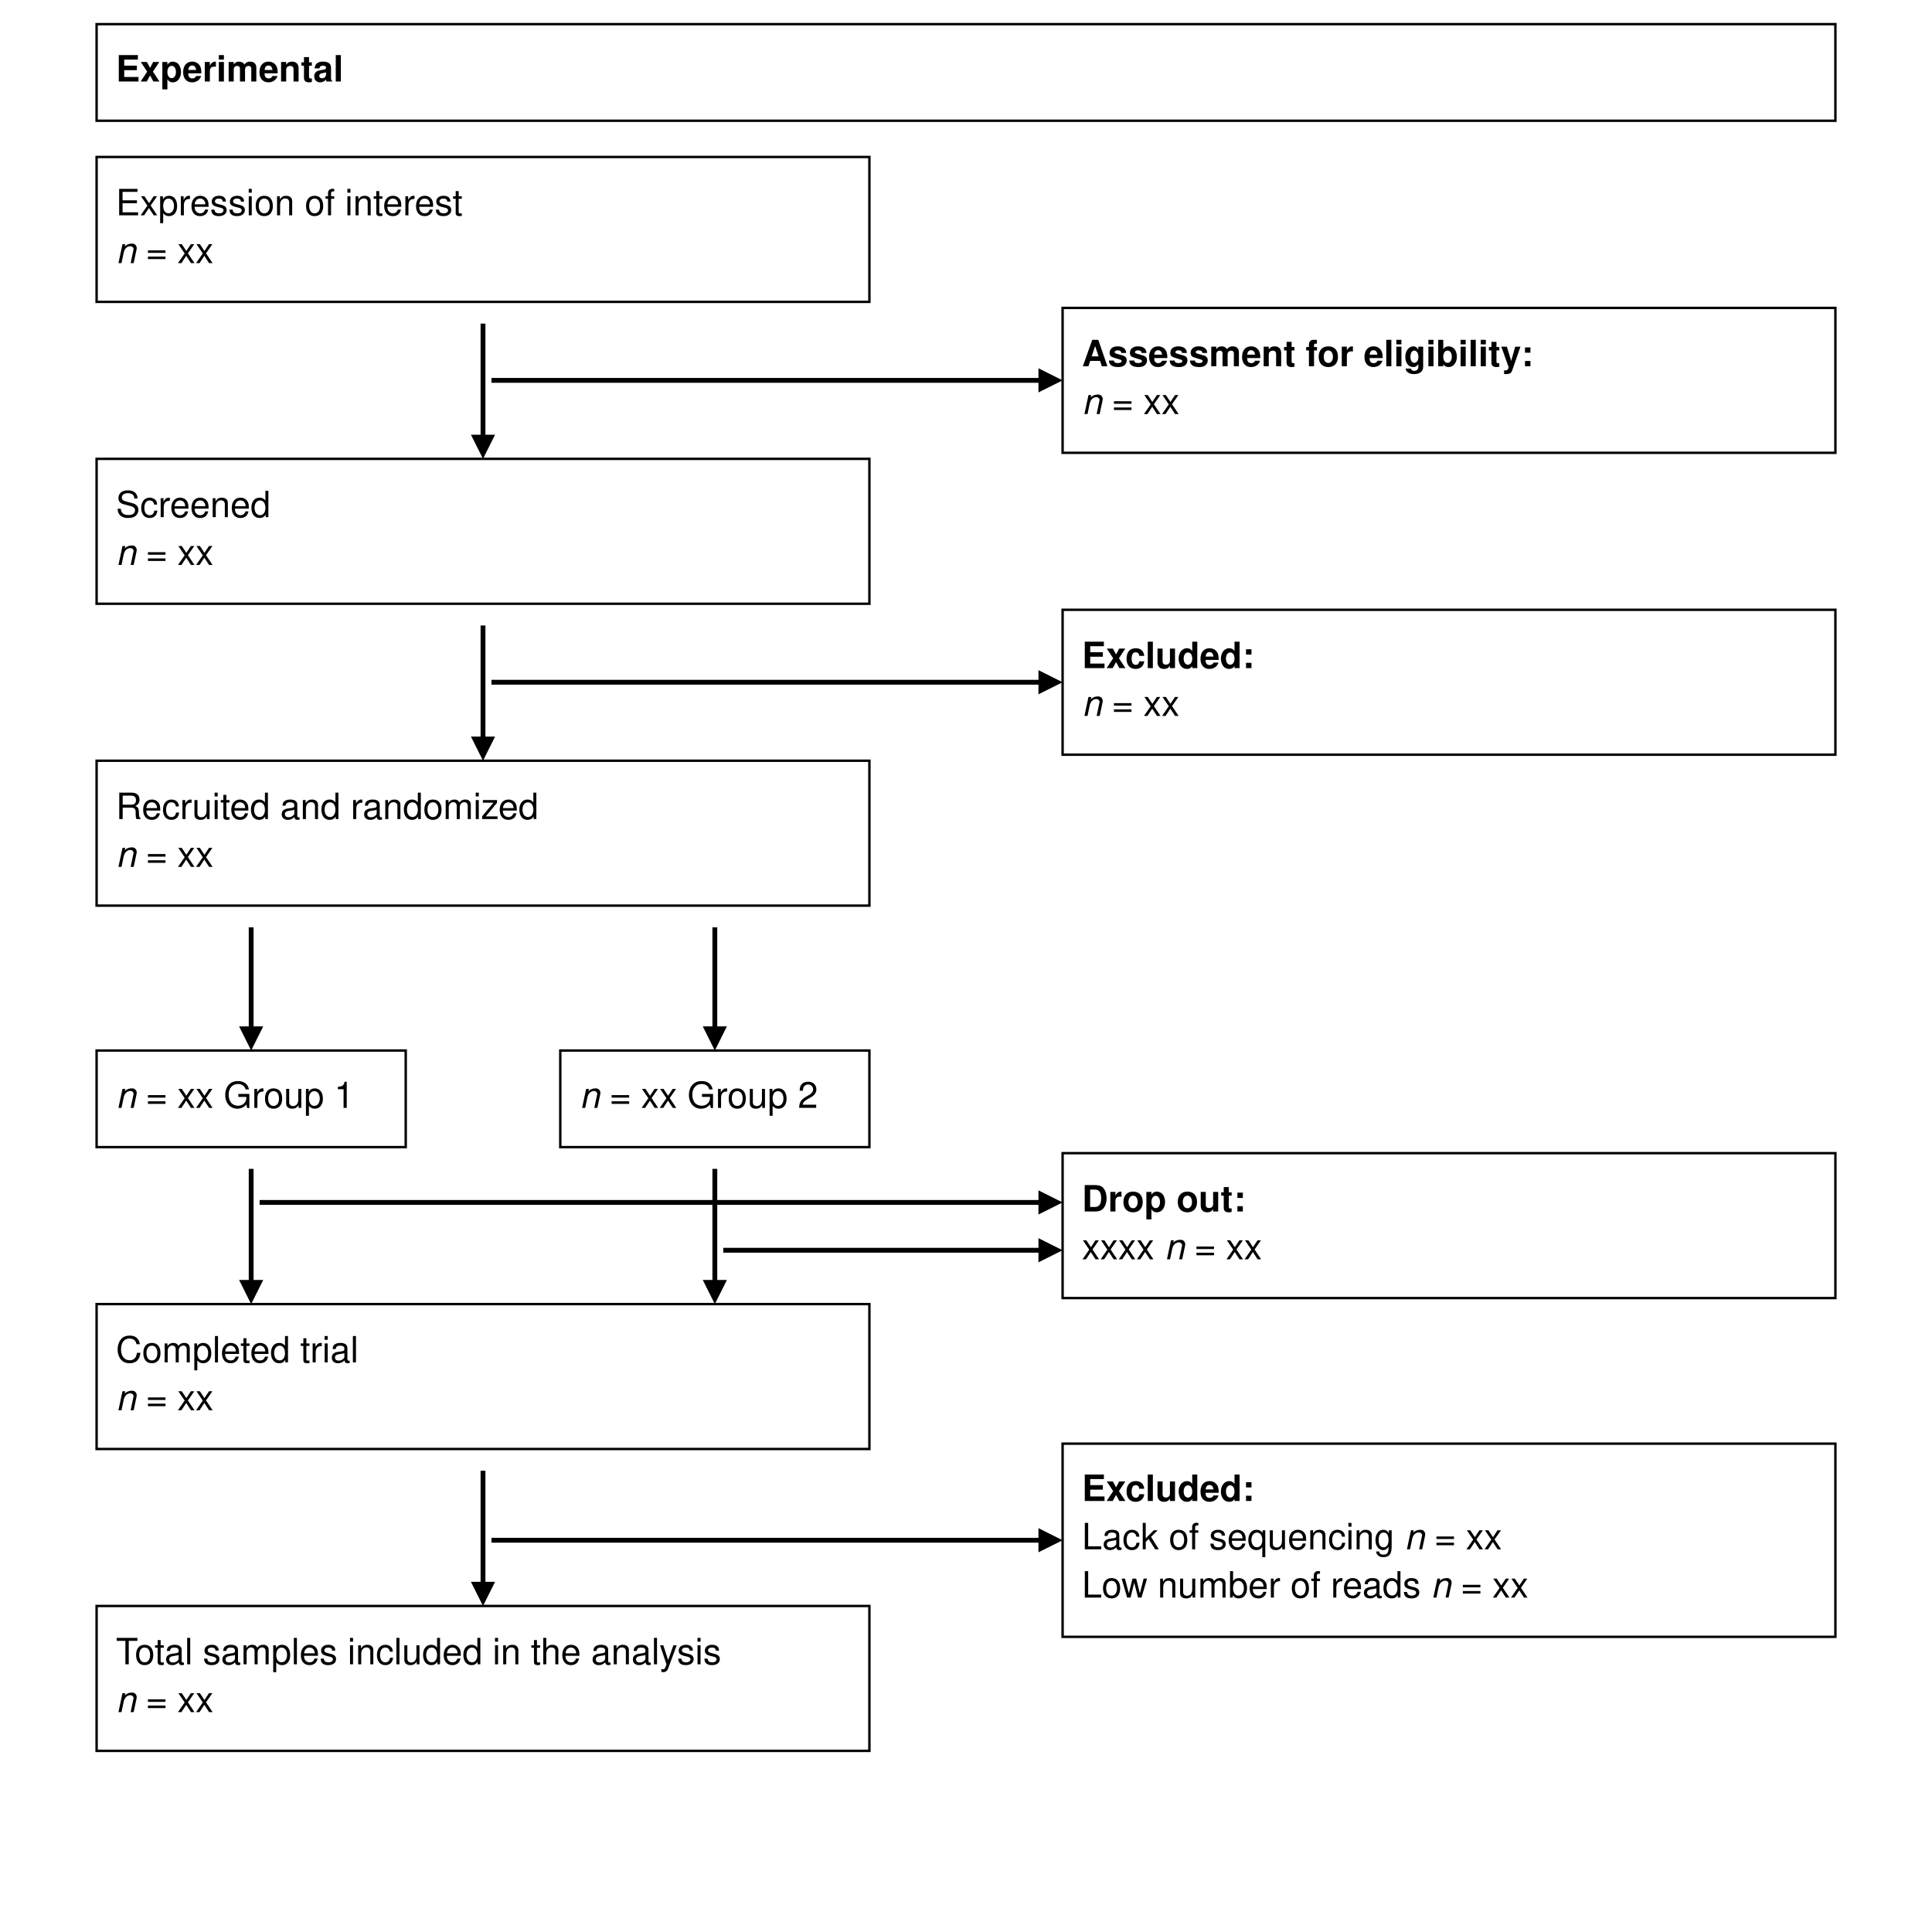
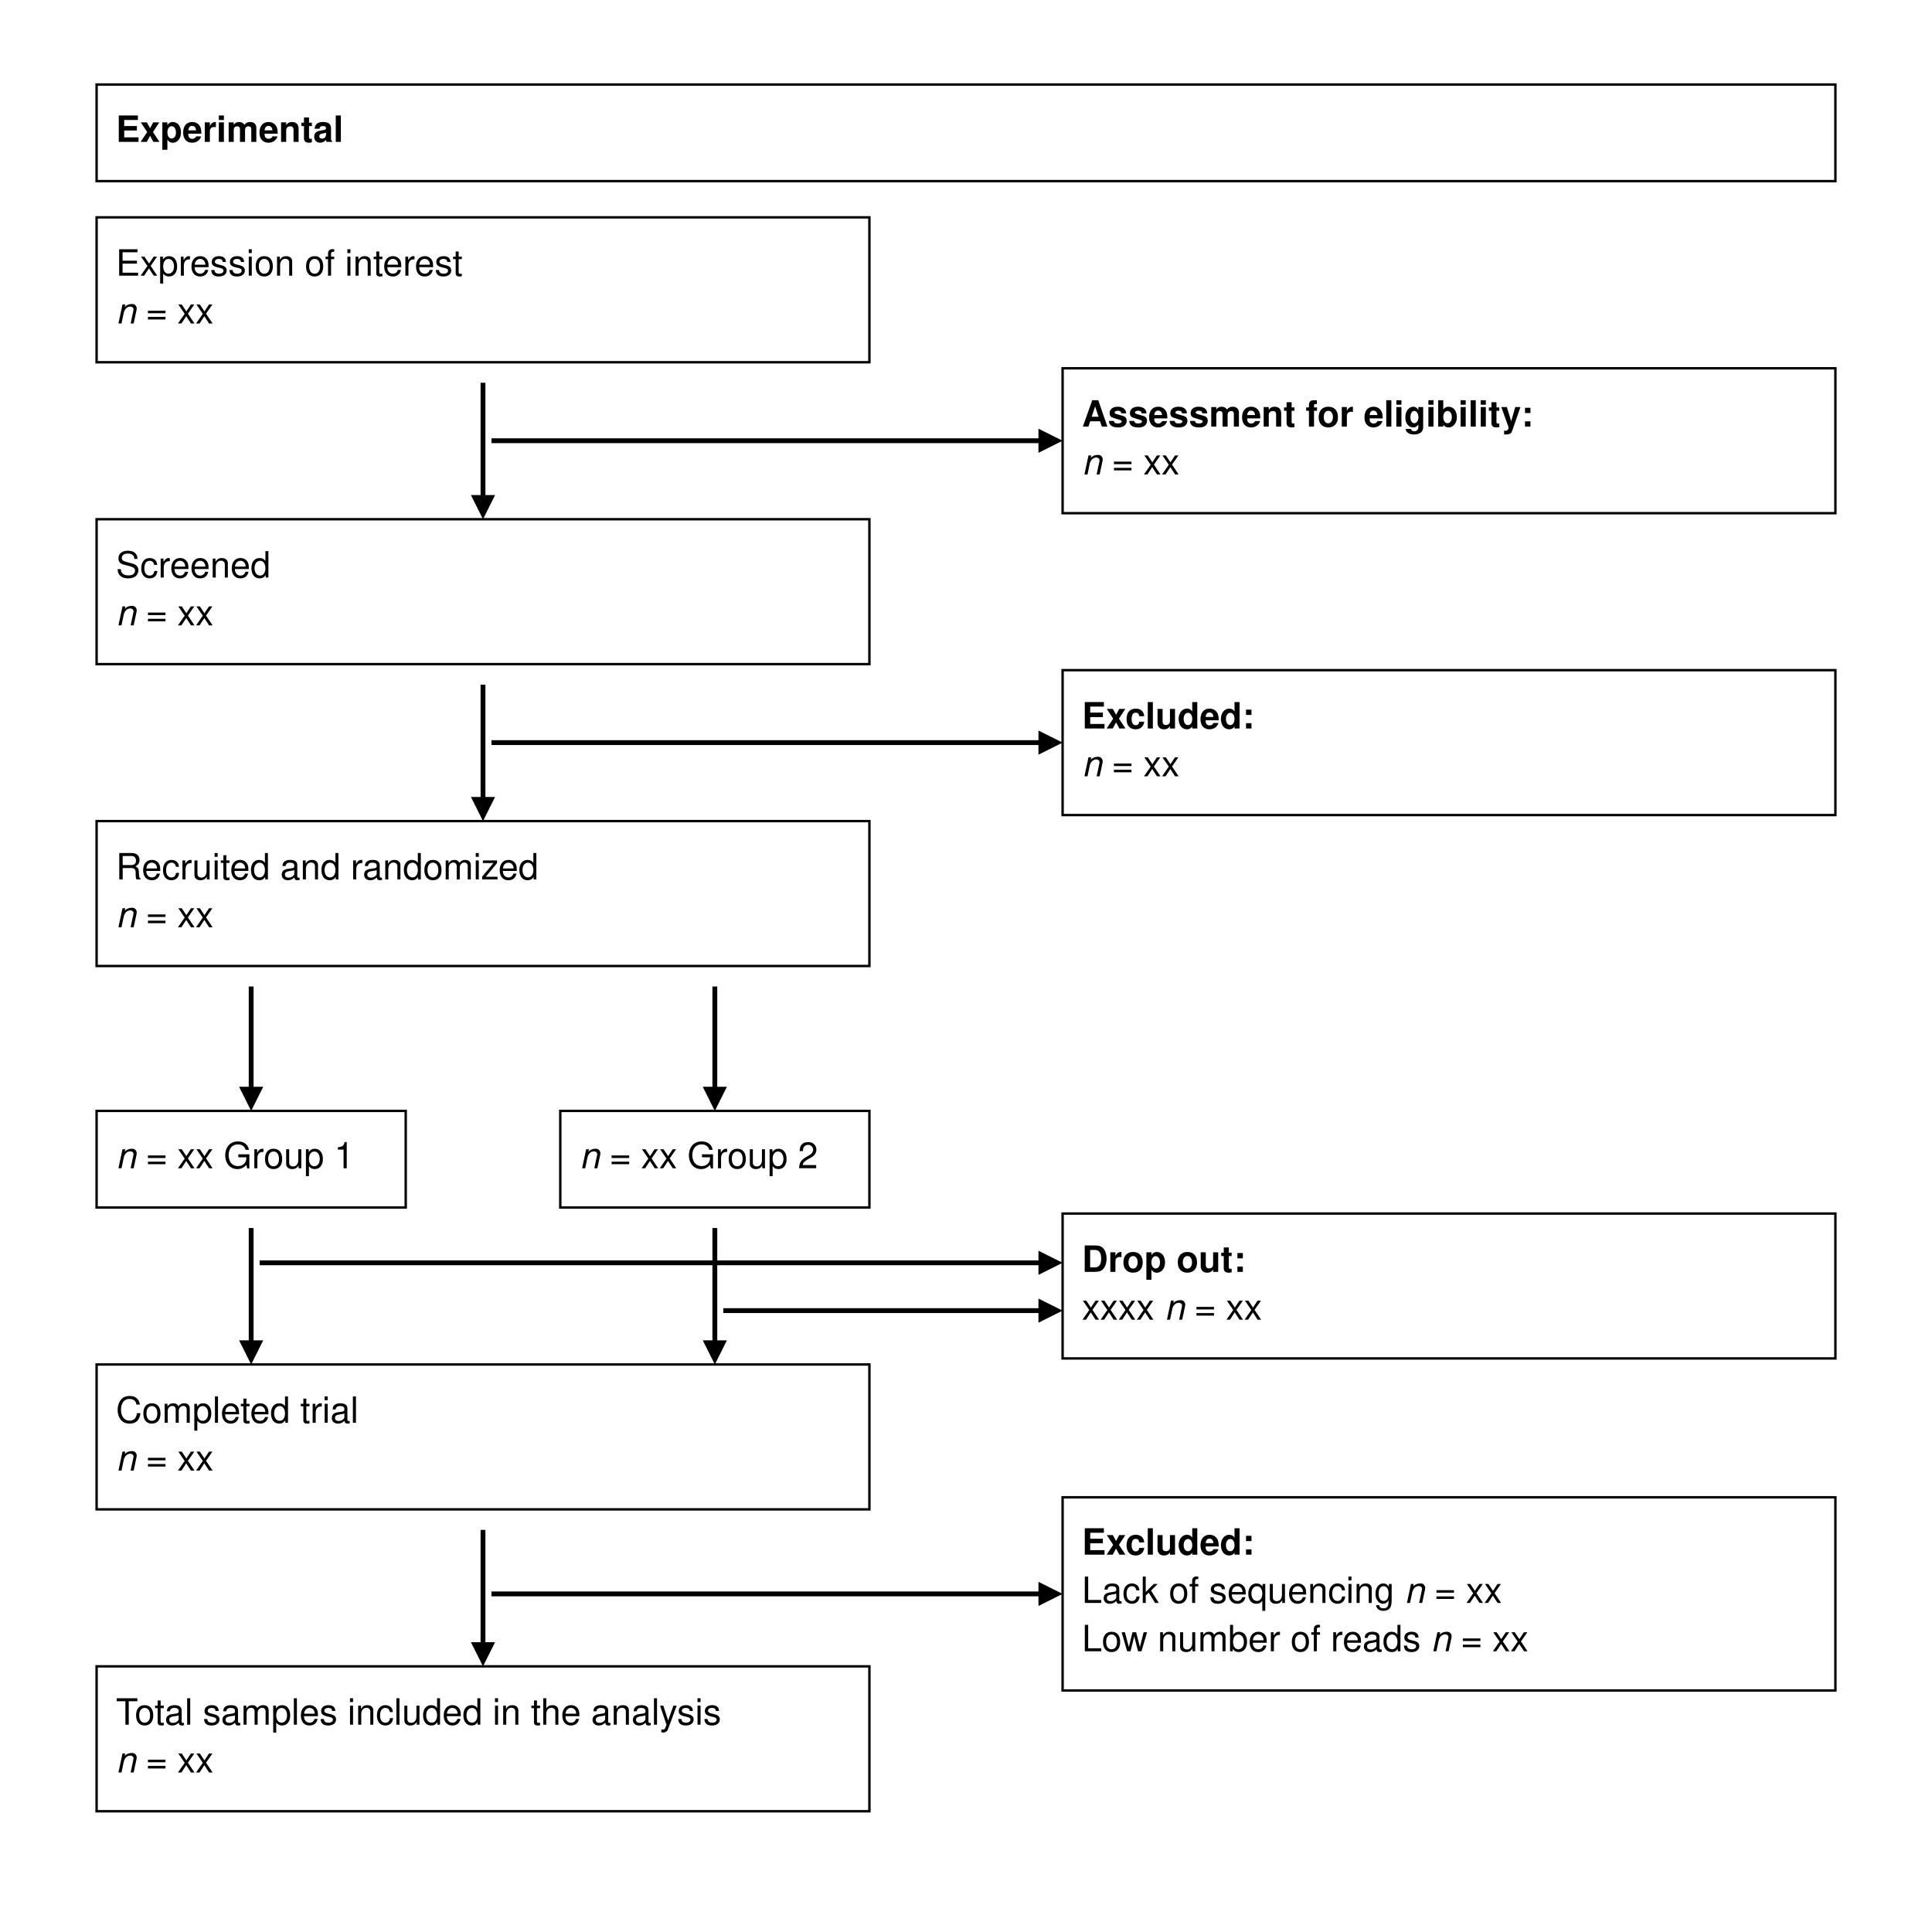
<svg xmlns="http://www.w3.org/2000/svg" class="main-svg" width="800" height="800" style="">
  <rect x="0" y="0" width="800" height="800" style="fill: rgb(255, 255, 255); fill-opacity: 1;" />
-   <defs id="defs-6a89a6">
+   <defs id="defs-e7ff33">
    <g class="clips">
-       <clipPath id="clip6a89a6xyplot" class="plotclip">
+       <clipPath id="clipe7ff33xyplot" class="plotclip">
        <rect width="800" height="800" />
      </clipPath>
-       <clipPath class="axesclip" id="clip6a89a6x">
+       <clipPath class="axesclip" id="clipe7ff33x">
        <rect x="0" y="0" width="800" height="800" />
      </clipPath>
-       <clipPath class="axesclip" id="clip6a89a6y">
+       <clipPath class="axesclip" id="clipe7ff33y">
        <rect x="0" y="0" width="800" height="800" />
      </clipPath>
-       <clipPath class="axesclip" id="clip6a89a6xy">
+       <clipPath class="axesclip" id="clipe7ff33xy">
        <rect x="0" y="0" width="800" height="800" />
      </clipPath>
    </g>
    <g class="gradients" />
    <g class="patterns" />
  </defs>
  <g class="bglayer">
    <rect class="bg" x="0" y="0" width="800" height="800" style="fill: rgb(255, 255, 255); fill-opacity: 1; stroke-width: 0;" />
  </g>
  <g class="layer-below">
    <g class="imagelayer" />
    <g class="shapelayer" />
  </g>
  <g class="cartesianlayer">
    <g class="subplot xy">
      <g class="layer-subplot">
-         <g class="shapelayer" />
+         <g class="shapelayer">
+           <path data-index="0" fill-rule="evenodd" d="M40,75H760V35H40Z" clip-path="url(#clipe7ff33xy)" style="opacity: 1; stroke: rgb(0, 0, 0); stroke-opacity: 1; fill: rgb(255, 255, 255); fill-opacity: 1; stroke-width: 1px;" />
+           <path data-index="1" fill-rule="evenodd" d="M40,150H360V90H40Z" clip-path="url(#clipe7ff33xy)" style="opacity: 1; stroke: rgb(0, 0, 0); stroke-opacity: 1; fill: rgb(255, 255, 255); fill-opacity: 1; stroke-width: 1px;" />
+           <path data-index="2" fill-rule="evenodd" d="M440,212.5H760V152.5H440Z" clip-path="url(#clipe7ff33xy)" style="opacity: 1; stroke: rgb(0, 0, 0); stroke-opacity: 1; fill: rgb(255, 255, 255); fill-opacity: 1; stroke-width: 1px;" />
+           <path data-index="3" fill-rule="evenodd" d="M40,275H360V215H40Z" clip-path="url(#clipe7ff33xy)" style="opacity: 1; stroke: rgb(0, 0, 0); stroke-opacity: 1; fill: rgb(255, 255, 255); fill-opacity: 1; stroke-width: 1px;" />
+           <path data-index="4" fill-rule="evenodd" d="M440,337.5H760V277.5H440Z" clip-path="url(#clipe7ff33xy)" style="opacity: 1; stroke: rgb(0, 0, 0); stroke-opacity: 1; fill: rgb(255, 255, 255); fill-opacity: 1; stroke-width: 1px;" />
+           <path data-index="5" fill-rule="evenodd" d="M40,400H360V340H40Z" clip-path="url(#clipe7ff33xy)" style="opacity: 1; stroke: rgb(0, 0, 0); stroke-opacity: 1; fill: rgb(255, 255, 255); fill-opacity: 1; stroke-width: 1px;" />
+           <path data-index="6" fill-rule="evenodd" d="M40,500H168V460H40Z" clip-path="url(#clipe7ff33xy)" style="opacity: 1; stroke: rgb(0, 0, 0); stroke-opacity: 1; fill: rgb(255, 255, 255); fill-opacity: 1; stroke-width: 1px;" />
+           <path data-index="7" fill-rule="evenodd" d="M232,500H360V460H232Z" clip-path="url(#clipe7ff33xy)" style="opacity: 1; stroke: rgb(0, 0, 0); stroke-opacity: 1; fill: rgb(255, 255, 255); fill-opacity: 1; stroke-width: 1px;" />
+           <path data-index="8" fill-rule="evenodd" d="M440,562.5H760V502.5H440Z" clip-path="url(#clipe7ff33xy)" style="opacity: 1; stroke: rgb(0, 0, 0); stroke-opacity: 1; fill: rgb(255, 255, 255); fill-opacity: 1; stroke-width: 1px;" />
+           <path data-index="9" fill-rule="evenodd" d="M40,625H360V565H40Z" clip-path="url(#clipe7ff33xy)" style="opacity: 1; stroke: rgb(0, 0, 0); stroke-opacity: 1; fill: rgb(255, 255, 255); fill-opacity: 1; stroke-width: 1px;" />
+           <path data-index="10" fill-rule="evenodd" d="M440,700H760V620H440Z" clip-path="url(#clipe7ff33xy)" style="opacity: 1; stroke: rgb(0, 0, 0); stroke-opacity: 1; fill: rgb(255, 255, 255); fill-opacity: 1; stroke-width: 1px;" />
+           <path data-index="11" fill-rule="evenodd" d="M40,750H360V690H40Z" clip-path="url(#clipe7ff33xy)" style="opacity: 1; stroke: rgb(0, 0, 0); stroke-opacity: 1; fill: rgb(255, 255, 255); fill-opacity: 1; stroke-width: 1px;" />
+         </g>
        <g class="imagelayer" />
      </g>
      <g class="gridlayer">
        <g class="x" />
        <g class="y" />
      </g>
      <g class="zerolinelayer">
        <path class="xzl zl crisp" transform="" d="M0,0v800" style="stroke: rgb(255, 255, 255); stroke-opacity: 1; stroke-width: 2px;" />
        <path class="yzl zl crisp" transform="translate(0,800)" d="M0,0h800" style="stroke: rgb(255, 255, 255); stroke-opacity: 1; stroke-width: 2px;" />
      </g>
      <path class="xlines-below" />
      <path class="ylines-below" />
      <g class="overlines-below" />
      <g class="xaxislayer-below" />
      <g class="yaxislayer-below" />
      <g class="overaxes-below" />
-       <g class="plot" transform="" clip-path="url(#clip6a89a6xyplot)">
+       <g class="plot" transform="" clip-path="url(#clipe7ff33xyplot)">
        <g class="scatterlayer mlayer">
-           <g class="trace scatter traced73621" style="stroke-miterlimit: 2; opacity: 1;">
+           <g class="trace scatter tracec8d318" style="stroke-miterlimit: 2; opacity: 1;">
            <g class="fills" />
            <g class="errorbars" />
            <g class="lines" />
            <g class="points" />
            <g class="text">
              <g class="textpoint" transform="translate(0,3.75)">
-                 <text x="48" y="105.2" text-anchor="start" style="font-family: Helvetica; font-size: 15px; fill: rgb(0, 0, 0); fill-opacity: 1; white-space: pre;">
-                   <tspan style="font-style:italic">n</tspan> = xx</text>
-               </g>
-               <g class="textpoint" transform="translate(0,3.75)">
-                 <text x="448" y="272.9" text-anchor="start" style="font-family: Helvetica; font-size: 15px; fill: rgb(0, 0, 0); fill-opacity: 1; white-space: pre;">
+                 <text x="48" y="130.2" text-anchor="start" style="font-family: Helvetica; font-size: 15px; fill: rgb(0, 0, 0); fill-opacity: 1; white-space: pre;">
+                   <tspan style="font-style:italic">n</tspan> = xx</text>
+               </g>
+               <g class="textpoint" transform="translate(0,3.75)">
+                 <text x="448" y="297.9" text-anchor="start" style="font-family: Helvetica; font-size: 15px; fill: rgb(0, 0, 0); fill-opacity: 1; white-space: pre;">
                  <tspan style="font-weight:bold">Excluded:</tspan>
                </text>
              </g>
              <g class="textpoint" transform="translate(0,3.75)">
-                 <text x="48" y="455" text-anchor="start" style="font-family: Helvetica; font-size: 15px; fill: rgb(0, 0, 0); fill-opacity: 1; white-space: pre;">
+                 <text x="48" y="480" text-anchor="start" style="font-family: Helvetica; font-size: 15px; fill: rgb(0, 0, 0); fill-opacity: 1; white-space: pre;">
                  <tspan style="font-style:italic">n</tspan> = xx Group 1</text>
              </g>
              <g class="textpoint" transform="translate(0,3.75)">
-                 <text x="448" y="167.7" text-anchor="start" style="font-family: Helvetica; font-size: 15px; fill: rgb(0, 0, 0); fill-opacity: 1; white-space: pre;">
-                   <tspan style="font-style:italic">n</tspan> = xx</text>
-               </g>
-               <g class="textpoint" transform="translate(0,3.75)">
-                 <text x="448" y="292.7" text-anchor="start" style="font-family: Helvetica; font-size: 15px; fill: rgb(0, 0, 0); fill-opacity: 1; white-space: pre;">
-                   <tspan style="font-style:italic">n</tspan> = xx</text>
-               </g>
-               <g class="textpoint" transform="translate(0,3.75)">
-                 <text x="448" y="517.7" text-anchor="start" style="font-family: Helvetica; font-size: 15px; fill: rgb(0, 0, 0); fill-opacity: 1; white-space: pre;">xxxx <tspan style="font-style:italic">n</tspan> = xx</text>
-               </g>
-               <g class="textpoint" transform="translate(0,3.75)">
-                 <text x="48" y="230.2" text-anchor="start" style="font-family: Helvetica; font-size: 15px; fill: rgb(0, 0, 0); fill-opacity: 1; white-space: pre;">
-                   <tspan style="font-style:italic">n</tspan> = xx</text>
-               </g>
-               <g class="textpoint" transform="translate(0,3.75)">
-                 <text x="240" y="455" text-anchor="start" style="font-family: Helvetica; font-size: 15px; fill: rgb(0, 0, 0); fill-opacity: 1; white-space: pre;">
+                 <text x="448" y="192.7" text-anchor="start" style="font-family: Helvetica; font-size: 15px; fill: rgb(0, 0, 0); fill-opacity: 1; white-space: pre;">
+                   <tspan style="font-style:italic">n</tspan> = xx</text>
+               </g>
+               <g class="textpoint" transform="translate(0,3.75)">
+                 <text x="448" y="317.7" text-anchor="start" style="font-family: Helvetica; font-size: 15px; fill: rgb(0, 0, 0); fill-opacity: 1; white-space: pre;">
+                   <tspan style="font-style:italic">n</tspan> = xx</text>
+               </g>
+               <g class="textpoint" transform="translate(0,3.75)">
+                 <text x="448" y="542.7" text-anchor="start" style="font-family: Helvetica; font-size: 15px; fill: rgb(0, 0, 0); fill-opacity: 1; white-space: pre;">xxxx <tspan style="font-style:italic">n</tspan> = xx</text>
+               </g>
+               <g class="textpoint" transform="translate(0,3.75)">
+                 <text x="48" y="255.2" text-anchor="start" style="font-family: Helvetica; font-size: 15px; fill: rgb(0, 0, 0); fill-opacity: 1; white-space: pre;">
+                   <tspan style="font-style:italic">n</tspan> = xx</text>
+               </g>
+               <g class="textpoint" transform="translate(0,3.75)">
+                 <text x="240" y="480" text-anchor="start" style="font-family: Helvetica; font-size: 15px; fill: rgb(0, 0, 0); fill-opacity: 1; white-space: pre;">
                  <tspan style="font-style:italic">n</tspan> = xx Group 2</text>
              </g>
              <g class="textpoint" transform="translate(0,3.75)">
-                 <text x="448" y="617.78" text-anchor="start" style="font-family: Helvetica; font-size: 15px; fill: rgb(0, 0, 0); fill-opacity: 1; white-space: pre;">
+                 <text x="448" y="640" text-anchor="start" style="font-family: Helvetica; font-size: 15px; fill: rgb(0, 0, 0); fill-opacity: 1; white-space: pre;">
                  <tspan style="font-weight:bold">Excluded:</tspan>
                </text>
              </g>
              <g class="textpoint" transform="translate(0,3.75)">
-                 <text x="48" y="355.2" text-anchor="start" style="font-family: Helvetica; font-size: 15px; fill: rgb(0, 0, 0); fill-opacity: 1; white-space: pre;">
-                   <tspan style="font-style:italic">n</tspan> = xx</text>
-               </g>
-               <g class="textpoint" transform="translate(0,3.75)">
-                 <text x="48" y="85.4" text-anchor="start" style="font-family: Helvetica; font-size: 15px; fill: rgb(0, 0, 0); fill-opacity: 1; white-space: pre;">Expression of interest</text>
-               </g>
-               <g class="textpoint" transform="translate(0,3.75)">
-                 <text x="448" y="657.78" text-anchor="start" style="font-family: Helvetica; font-size: 15px; fill: rgb(0, 0, 0); fill-opacity: 1; white-space: pre;">Low number of reads <tspan style="font-style:italic">n</tspan> = xx</text>
-               </g>
-               <g class="textpoint" transform="translate(0,3.75)">
-                 <text x="48" y="30" text-anchor="start" style="font-family: Helvetica; font-size: 15px; fill: rgb(0, 0, 0); fill-opacity: 1; white-space: pre;">
+                 <text x="48" y="380.2" text-anchor="start" style="font-family: Helvetica; font-size: 15px; fill: rgb(0, 0, 0); fill-opacity: 1; white-space: pre;">
+                   <tspan style="font-style:italic">n</tspan> = xx</text>
+               </g>
+               <g class="textpoint" transform="translate(0,3.75)">
+                 <text x="48" y="110.4" text-anchor="start" style="font-family: Helvetica; font-size: 15px; fill: rgb(0, 0, 0); fill-opacity: 1; white-space: pre;">Expression of interest</text>
+               </g>
+               <g class="textpoint" transform="translate(0,3.75)">
+                 <text x="448" y="680" text-anchor="start" style="font-family: Helvetica; font-size: 15px; fill: rgb(0, 0, 0); fill-opacity: 1; white-space: pre;">Low number of reads <tspan style="font-style:italic">n</tspan> = xx</text>
+               </g>
+               <g class="textpoint" transform="translate(0,3.75)">
+                 <text x="48" y="55" text-anchor="start" style="font-family: Helvetica; font-size: 15px; fill: rgb(0, 0, 0); fill-opacity: 1; white-space: pre;">
                  <tspan style="font-weight:bold">Experimental</tspan>
                </text>
              </g>
              <g class="textpoint" transform="translate(0,3.75)">
-                 <text x="48" y="560.4" text-anchor="start" style="font-family: Helvetica; font-size: 15px; fill: rgb(0, 0, 0); fill-opacity: 1; white-space: pre;">Completed trial</text>
-               </g>
-               <g class="textpoint" transform="translate(0,3.75)">
-                 <text x="48" y="580.2" text-anchor="start" style="font-family: Helvetica; font-size: 15px; fill: rgb(0, 0, 0); fill-opacity: 1; white-space: pre;">
-                   <tspan style="font-style:italic">n</tspan> = xx</text>
-               </g>
-               <g class="textpoint" transform="translate(0,3.75)">
-                 <text x="448" y="147.9" text-anchor="start" style="font-family: Helvetica; font-size: 15px; fill: rgb(0, 0, 0); fill-opacity: 1; white-space: pre;">
+                 <text x="48" y="585.4" text-anchor="start" style="font-family: Helvetica; font-size: 15px; fill: rgb(0, 0, 0); fill-opacity: 1; white-space: pre;">Completed trial</text>
+               </g>
+               <g class="textpoint" transform="translate(0,3.75)">
+                 <text x="48" y="605.2" text-anchor="start" style="font-family: Helvetica; font-size: 15px; fill: rgb(0, 0, 0); fill-opacity: 1; white-space: pre;">
+                   <tspan style="font-style:italic">n</tspan> = xx</text>
+               </g>
+               <g class="textpoint" transform="translate(0,3.75)">
+                 <text x="448" y="172.9" text-anchor="start" style="font-family: Helvetica; font-size: 15px; fill: rgb(0, 0, 0); fill-opacity: 1; white-space: pre;">
                  <tspan style="font-weight:bold">Assessment for eligibility:</tspan>
                </text>
              </g>
              <g class="textpoint" transform="translate(0,3.75)">
-                 <text x="48" y="705.2" text-anchor="start" style="font-family: Helvetica; font-size: 15px; fill: rgb(0, 0, 0); fill-opacity: 1; white-space: pre;">
-                   <tspan style="font-style:italic">n</tspan> = xx</text>
-               </g>
-               <g class="textpoint" transform="translate(0,3.75)">
-                 <text x="48" y="210.4" text-anchor="start" style="font-family: Helvetica; font-size: 15px; fill: rgb(0, 0, 0); fill-opacity: 1; white-space: pre;">Screened</text>
-               </g>
-               <g class="textpoint" transform="translate(0,3.75)">
-                 <text x="448" y="497.9" text-anchor="start" style="font-family: Helvetica; font-size: 15px; fill: rgb(0, 0, 0); fill-opacity: 1; white-space: pre;">
+                 <text x="48" y="730.2" text-anchor="start" style="font-family: Helvetica; font-size: 15px; fill: rgb(0, 0, 0); fill-opacity: 1; white-space: pre;">
+                   <tspan style="font-style:italic">n</tspan> = xx</text>
+               </g>
+               <g class="textpoint" transform="translate(0,3.75)">
+                 <text x="48" y="235.4" text-anchor="start" style="font-family: Helvetica; font-size: 15px; fill: rgb(0, 0, 0); fill-opacity: 1; white-space: pre;">Screened</text>
+               </g>
+               <g class="textpoint" transform="translate(0,3.75)">
+                 <text x="448" y="522.9" text-anchor="start" style="font-family: Helvetica; font-size: 15px; fill: rgb(0, 0, 0); fill-opacity: 1; white-space: pre;">
                  <tspan style="font-weight:bold">Drop out:</tspan>
                </text>
              </g>
              <g class="textpoint" transform="translate(0,3.75)">
-                 <text x="48" y="685.4" text-anchor="start" style="font-family: Helvetica; font-size: 15px; fill: rgb(0, 0, 0); fill-opacity: 1; white-space: pre;">Total samples included in the analysis</text>
-               </g>
-               <g class="textpoint" transform="translate(0,3.75)">
-                 <text x="48" y="335.4" text-anchor="start" style="font-family: Helvetica; font-size: 15px; fill: rgb(0, 0, 0); fill-opacity: 1; white-space: pre;">Recruited and randomized</text>
-               </g>
-               <g class="textpoint" transform="translate(0,3.75)">
-                 <text x="448" y="637.78" text-anchor="start" style="font-family: Helvetica; font-size: 15px; fill: rgb(0, 0, 0); fill-opacity: 1; white-space: pre;">Lack of sequencing <tspan style="font-style:italic">n</tspan> = xx</text>
+                 <text x="48" y="710.4" text-anchor="start" style="font-family: Helvetica; font-size: 15px; fill: rgb(0, 0, 0); fill-opacity: 1; white-space: pre;">Total samples included in the analysis</text>
+               </g>
+               <g class="textpoint" transform="translate(0,3.75)">
+                 <text x="48" y="360.4" text-anchor="start" style="font-family: Helvetica; font-size: 15px; fill: rgb(0, 0, 0); fill-opacity: 1; white-space: pre;">Recruited and randomized</text>
+               </g>
+               <g class="textpoint" transform="translate(0,3.75)">
+                 <text x="448" y="660" text-anchor="start" style="font-family: Helvetica; font-size: 15px; fill: rgb(0, 0, 0); fill-opacity: 1; white-space: pre;">Lack of sequencing <tspan style="font-style:italic">n</tspan> = xx</text>
              </g>
            </g>
          </g>
        </g>
      </g>
      <g class="overplot" />
      <path class="xlines-above crisp" d="M0,0" style="fill: none;" />
      <path class="ylines-above crisp" d="M0,0" style="fill: none;" />
      <g class="overlines-above" />
      <g class="xaxislayer-above" />
      <g class="yaxislayer-above" />
      <g class="overaxes-above" />
    </g>
  </g>
  <g class="polarlayer" />
  <g class="ternarylayer" />
  <g class="geolayer" />
  <g class="funnelarealayer" />
  <g class="pielayer" />
  <g class="iciclelayer" />
  <g class="treemaplayer" />
  <g class="sunburstlayer" />
  <g class="glimages" />
-   <defs id="topdefs-6a89a6">
+   <defs id="topdefs-e7ff33">
    <g class="clips" />
  </defs>
  <g class="layer-above">
    <g class="imagelayer" />
-     <g class="shapelayer">
-       <path data-index="0" fill-rule="evenodd" d="M40,50H760V10H40Z" clip-path="url(#clip6a89a6xy)" style="opacity: 1; stroke: rgb(0, 0, 0); stroke-opacity: 1; fill: rgb(255, 0, 0); fill-opacity: 0; stroke-width: 1px;" />
-       <path data-index="1" fill-rule="evenodd" d="M40,125H360V65H40Z" clip-path="url(#clip6a89a6xy)" style="opacity: 1; stroke: rgb(0, 0, 0); stroke-opacity: 1; fill: rgb(255, 0, 0); fill-opacity: 0; stroke-width: 1px;" />
-       <path data-index="2" fill-rule="evenodd" d="M440,187.5H760V127.5H440Z" clip-path="url(#clip6a89a6xy)" style="opacity: 1; stroke: rgb(0, 0, 0); stroke-opacity: 1; fill: rgb(255, 0, 0); fill-opacity: 0; stroke-width: 1px;" />
-       <path data-index="3" fill-rule="evenodd" d="M40,250H360V190H40Z" clip-path="url(#clip6a89a6xy)" style="opacity: 1; stroke: rgb(0, 0, 0); stroke-opacity: 1; fill: rgb(255, 0, 0); fill-opacity: 0; stroke-width: 1px;" />
-       <path data-index="4" fill-rule="evenodd" d="M440,312.5H760V252.5H440Z" clip-path="url(#clip6a89a6xy)" style="opacity: 1; stroke: rgb(0, 0, 0); stroke-opacity: 1; fill: rgb(255, 0, 0); fill-opacity: 0; stroke-width: 1px;" />
-       <path data-index="5" fill-rule="evenodd" d="M40,375H360V315H40Z" clip-path="url(#clip6a89a6xy)" style="opacity: 1; stroke: rgb(0, 0, 0); stroke-opacity: 1; fill: rgb(255, 0, 0); fill-opacity: 0; stroke-width: 1px;" />
-       <path data-index="6" fill-rule="evenodd" d="M40,475H168V435H40Z" clip-path="url(#clip6a89a6xy)" style="opacity: 1; stroke: rgb(0, 0, 0); stroke-opacity: 1; fill: rgb(255, 0, 0); fill-opacity: 0; stroke-width: 1px;" />
-       <path data-index="7" fill-rule="evenodd" d="M232,475H360V435H232Z" clip-path="url(#clip6a89a6xy)" style="opacity: 1; stroke: rgb(0, 0, 0); stroke-opacity: 1; fill: rgb(255, 0, 0); fill-opacity: 0; stroke-width: 1px;" />
-       <path data-index="8" fill-rule="evenodd" d="M440,537.5H760V477.5H440Z" clip-path="url(#clip6a89a6xy)" style="opacity: 1; stroke: rgb(0, 0, 0); stroke-opacity: 1; fill: rgb(255, 0, 0); fill-opacity: 0; stroke-width: 1px;" />
-       <path data-index="9" fill-rule="evenodd" d="M40,600H360V540H40Z" clip-path="url(#clip6a89a6xy)" style="opacity: 1; stroke: rgb(0, 0, 0); stroke-opacity: 1; fill: rgb(255, 0, 0); fill-opacity: 0; stroke-width: 1px;" />
-       <path data-index="10" fill-rule="evenodd" d="M440,677.78H760V597.78H440Z" clip-path="url(#clip6a89a6xy)" style="opacity: 1; stroke: rgb(0, 0, 0); stroke-opacity: 1; fill: rgb(255, 0, 0); fill-opacity: 0; stroke-width: 1px;" />
-       <path data-index="11" fill-rule="evenodd" d="M40,725H360V665H40Z" clip-path="url(#clip6a89a6xy)" style="opacity: 1; stroke: rgb(0, 0, 0); stroke-opacity: 1; fill: rgb(255, 0, 0); fill-opacity: 0; stroke-width: 1px;" />
-     </g>
+     <g class="shapelayer" />
  </g>
  <g class="infolayer">
    <g class="g-gtitle" />
    <g class="g-xtitle" />
    <g class="g-ytitle" />
    <g class="annotation" data-index="0" style="opacity: 1;">
-       <g class="annotation-text-g" transform="rotate(0,296,517.7)">
-         <g class="cursor-pointer" transform="translate(292,508)" style="pointer-events: all;">
-           <rect class="bg" x="0.5" y="0.5" width="7" height="18" style="stroke-width: 1px; stroke: rgb(0, 0, 0); stroke-opacity: 0; fill: rgb(0, 0, 0); fill-opacity: 0;" />
-           <text class="annotation-text" text-anchor="middle" x="4.109" y="14" style="font-family: 'Open Sans', verdana, arial, sans-serif; font-size: 12px; fill: rgb(42, 63, 95); fill-opacity: 1; white-space: pre;"> </text>
-         </g>
-       </g>
-       <g class="annotation-arrow-g" style="opacity: 1;">
-         <path d="M299.5,517.7L440,517.7" style="stroke-width: 2px; stroke: rgb(0, 0, 0); stroke-opacity: 1; stroke-dasharray: 0px, 0px, 137.9px, 140.5px;" />
-         <path d="M-3.7,-2.5V2.5L1.3,0Z" transform="translate(437.4,517.7)scale(2)" style="fill: rgb(0, 0, 0); stroke-width: 0;" />
+       <g class="annotation-text-g" transform="rotate(0,200,182.5)">
+         <g class="cursor-pointer" transform="translate(196,174)" style="pointer-events: all;">
+           <rect class="bg" x="0.5" y="0.5" width="7" height="17" style="stroke-width: 1px; stroke: rgb(0, 0, 0); stroke-opacity: 0; fill: rgb(0, 0, 0); fill-opacity: 0;" />
+           <text class="annotation-text" text-anchor="middle" x="4.109" y="14" style="font-family: 'Open Sans', verdana, arial, sans-serif; font-size: 12px; fill: rgb(42, 63, 95); fill-opacity: 1; white-space: pre;"> </text>
+         </g>
+       </g>
+       <g class="annotation-arrow-g" style="opacity: 1;">
+         <path d="M203.5,182.5L440,182.5" style="stroke-width: 2px; stroke: rgb(0, 0, 0); stroke-opacity: 1; stroke-dasharray: 0px, 0px, 233.9px, 236.5px;" />
+         <path d="M-3.7,-2.5V2.5L1.3,0Z" transform="translate(437.4,182.5)scale(2)" style="fill: rgb(0, 0, 0); stroke-width: 0;" />
      </g>
    </g>
    <g class="annotation" data-index="1" style="opacity: 1;">
-       <g class="annotation-text-g" transform="rotate(0,104,375)">
-         <g class="cursor-pointer" transform="translate(100,366)" style="pointer-events: all;">
-           <rect class="bg" x="0.5" y="0.5" width="7" height="18" style="stroke-width: 1px; stroke: rgb(0, 0, 0); stroke-opacity: 0; fill: rgb(0, 0, 0); fill-opacity: 0;" />
-           <text class="annotation-text" text-anchor="middle" x="4.109" y="14" style="font-family: 'Open Sans', verdana, arial, sans-serif; font-size: 12px; fill: rgb(42, 63, 95); fill-opacity: 1; white-space: pre;"> </text>
-         </g>
-       </g>
-       <g class="annotation-arrow-g" style="opacity: 1;">
-         <path d="M104,384L104,435" style="stroke-width: 2px; stroke: rgb(0, 0, 0); stroke-opacity: 1; stroke-dasharray: 0px, 0px, 48.4px, 51px;" />
-         <path d="M-3.7,-2.5V2.5L1.3,0Z" transform="translate(104,432.4)rotate(90)scale(2)" style="fill: rgb(0, 0, 0); stroke-width: 0;" />
+       <g class="annotation-text-g" transform="rotate(0,200,150)">
+         <g class="cursor-pointer" transform="translate(196,141)" style="pointer-events: all;">
+           <rect class="bg" x="0.5" y="0.5" width="7" height="17" style="stroke-width: 1px; stroke: rgb(0, 0, 0); stroke-opacity: 0; fill: rgb(0, 0, 0); fill-opacity: 0;" />
+           <text class="annotation-text" text-anchor="middle" x="4.109" y="14" style="font-family: 'Open Sans', verdana, arial, sans-serif; font-size: 12px; fill: rgb(42, 63, 95); fill-opacity: 1; white-space: pre;"> </text>
+         </g>
+       </g>
+       <g class="annotation-arrow-g" style="opacity: 1;">
+         <path d="M200,158.5L200,215" style="stroke-width: 2px; stroke: rgb(0, 0, 0); stroke-opacity: 1; stroke-dasharray: 0px, 0px, 53.9px, 56.5px;" />
+         <path d="M-3.7,-2.5V2.5L1.3,0Z" transform="translate(200,212.4)rotate(90)scale(2)" style="fill: rgb(0, 0, 0); stroke-width: 0;" />
      </g>
    </g>
    <g class="annotation" data-index="2" style="opacity: 1;">
-       <g class="annotation-text-g" transform="rotate(0,200,250)">
-         <g class="cursor-pointer" transform="translate(196,241)" style="pointer-events: all;">
-           <rect class="bg" x="0.5" y="0.5" width="7" height="18" style="stroke-width: 1px; stroke: rgb(0, 0, 0); stroke-opacity: 0; fill: rgb(0, 0, 0); fill-opacity: 0;" />
-           <text class="annotation-text" text-anchor="middle" x="4.109" y="14" style="font-family: 'Open Sans', verdana, arial, sans-serif; font-size: 12px; fill: rgb(42, 63, 95); fill-opacity: 1; white-space: pre;"> </text>
-         </g>
-       </g>
-       <g class="annotation-arrow-g" style="opacity: 1;">
-         <path d="M200,259L200,315" style="stroke-width: 2px; stroke: rgb(0, 0, 0); stroke-opacity: 1; stroke-dasharray: 0px, 0px, 53.4px, 56px;" />
-         <path d="M-3.7,-2.5V2.5L1.3,0Z" transform="translate(200,312.4)rotate(90)scale(2)" style="fill: rgb(0, 0, 0); stroke-width: 0;" />
+       <g class="annotation-text-g" transform="rotate(0,200,307.5)">
+         <g class="cursor-pointer" transform="translate(196,299)" style="pointer-events: all;">
+           <rect class="bg" x="0.5" y="0.5" width="7" height="17" style="stroke-width: 1px; stroke: rgb(0, 0, 0); stroke-opacity: 0; fill: rgb(0, 0, 0); fill-opacity: 0;" />
+           <text class="annotation-text" text-anchor="middle" x="4.109" y="14" style="font-family: 'Open Sans', verdana, arial, sans-serif; font-size: 12px; fill: rgb(42, 63, 95); fill-opacity: 1; white-space: pre;"> </text>
+         </g>
+       </g>
+       <g class="annotation-arrow-g" style="opacity: 1;">
+         <path d="M203.5,307.5L440,307.5" style="stroke-width: 2px; stroke: rgb(0, 0, 0); stroke-opacity: 1; stroke-dasharray: 0px, 0px, 233.9px, 236.5px;" />
+         <path d="M-3.7,-2.5V2.5L1.3,0Z" transform="translate(437.4,307.5)scale(2)" style="fill: rgb(0, 0, 0); stroke-width: 0;" />
      </g>
    </g>
    <g class="annotation" data-index="3" style="opacity: 1;">
-       <g class="annotation-text-g" transform="rotate(0,200,157.5)">
-         <g class="cursor-pointer" transform="translate(196,148)" style="pointer-events: all;">
-           <rect class="bg" x="0.5" y="0.5" width="7" height="18" style="stroke-width: 1px; stroke: rgb(0, 0, 0); stroke-opacity: 0; fill: rgb(0, 0, 0); fill-opacity: 0;" />
-           <text class="annotation-text" text-anchor="middle" x="4.109" y="14" style="font-family: 'Open Sans', verdana, arial, sans-serif; font-size: 12px; fill: rgb(42, 63, 95); fill-opacity: 1; white-space: pre;"> </text>
-         </g>
-       </g>
-       <g class="annotation-arrow-g" style="opacity: 1;">
-         <path d="M203.5,157.5L440,157.5" style="stroke-width: 2px; stroke: rgb(0, 0, 0); stroke-opacity: 1; stroke-dasharray: 0px, 0px, 233.9px, 236.5px;" />
-         <path d="M-3.7,-2.5V2.5L1.3,0Z" transform="translate(437.4,157.5)scale(2)" style="fill: rgb(0, 0, 0); stroke-width: 0;" />
+       <g class="annotation-text-g" transform="rotate(0,200,275)">
+         <g class="cursor-pointer" transform="translate(196,266)" style="pointer-events: all;">
+           <rect class="bg" x="0.5" y="0.5" width="7" height="17" style="stroke-width: 1px; stroke: rgb(0, 0, 0); stroke-opacity: 0; fill: rgb(0, 0, 0); fill-opacity: 0;" />
+           <text class="annotation-text" text-anchor="middle" x="4.109" y="14" style="font-family: 'Open Sans', verdana, arial, sans-serif; font-size: 12px; fill: rgb(42, 63, 95); fill-opacity: 1; white-space: pre;"> </text>
+         </g>
+       </g>
+       <g class="annotation-arrow-g" style="opacity: 1;">
+         <path d="M200,283.5L200,340" style="stroke-width: 2px; stroke: rgb(0, 0, 0); stroke-opacity: 1; stroke-dasharray: 0px, 0px, 53.9px, 56.5px;" />
+         <path d="M-3.7,-2.5V2.5L1.3,0Z" transform="translate(200,337.4)rotate(90)scale(2)" style="fill: rgb(0, 0, 0); stroke-width: 0;" />
      </g>
    </g>
    <g class="annotation" data-index="4" style="opacity: 1;">
-       <g class="annotation-text-g" transform="rotate(0,296,475)">
-         <g class="cursor-pointer" transform="translate(292,466)" style="pointer-events: all;">
-           <rect class="bg" x="0.5" y="0.5" width="7" height="18" style="stroke-width: 1px; stroke: rgb(0, 0, 0); stroke-opacity: 0; fill: rgb(0, 0, 0); fill-opacity: 0;" />
-           <text class="annotation-text" text-anchor="middle" x="4.109" y="14" style="font-family: 'Open Sans', verdana, arial, sans-serif; font-size: 12px; fill: rgb(42, 63, 95); fill-opacity: 1; white-space: pre;"> </text>
-         </g>
-       </g>
-       <g class="annotation-arrow-g" style="opacity: 1;">
-         <path d="M296,484L296,540" style="stroke-width: 2px; stroke: rgb(0, 0, 0); stroke-opacity: 1; stroke-dasharray: 0px, 0px, 53.4px, 56px;" />
-         <path d="M-3.7,-2.5V2.5L1.3,0Z" transform="translate(296,537.4)rotate(90)scale(2)" style="fill: rgb(0, 0, 0); stroke-width: 0;" />
+       <g class="annotation-text-g" transform="rotate(0,104,400)">
+         <g class="cursor-pointer" transform="translate(100,391)" style="pointer-events: all;">
+           <rect class="bg" x="0.5" y="0.5" width="7" height="17" style="stroke-width: 1px; stroke: rgb(0, 0, 0); stroke-opacity: 0; fill: rgb(0, 0, 0); fill-opacity: 0;" />
+           <text class="annotation-text" text-anchor="middle" x="4.109" y="14" style="font-family: 'Open Sans', verdana, arial, sans-serif; font-size: 12px; fill: rgb(42, 63, 95); fill-opacity: 1; white-space: pre;"> </text>
+         </g>
+       </g>
+       <g class="annotation-arrow-g" style="opacity: 1;">
+         <path d="M104,408.5L104,460" style="stroke-width: 2px; stroke: rgb(0, 0, 0); stroke-opacity: 1; stroke-dasharray: 0px, 0px, 48.9px, 51.5px;" />
+         <path d="M-3.7,-2.5V2.5L1.3,0Z" transform="translate(104,457.4)rotate(90)scale(2)" style="fill: rgb(0, 0, 0); stroke-width: 0;" />
      </g>
    </g>
    <g class="annotation" data-index="5" style="opacity: 1;">
-       <g class="annotation-text-g" transform="rotate(0,296,375)">
-         <g class="cursor-pointer" transform="translate(292,366)" style="pointer-events: all;">
-           <rect class="bg" x="0.5" y="0.5" width="7" height="18" style="stroke-width: 1px; stroke: rgb(0, 0, 0); stroke-opacity: 0; fill: rgb(0, 0, 0); fill-opacity: 0;" />
-           <text class="annotation-text" text-anchor="middle" x="4.109" y="14" style="font-family: 'Open Sans', verdana, arial, sans-serif; font-size: 12px; fill: rgb(42, 63, 95); fill-opacity: 1; white-space: pre;"> </text>
-         </g>
-       </g>
-       <g class="annotation-arrow-g" style="opacity: 1;">
-         <path d="M296,384L296,435" style="stroke-width: 2px; stroke: rgb(0, 0, 0); stroke-opacity: 1; stroke-dasharray: 0px, 0px, 48.4px, 51px;" />
-         <path d="M-3.7,-2.5V2.5L1.3,0Z" transform="translate(296,432.4)rotate(90)scale(2)" style="fill: rgb(0, 0, 0); stroke-width: 0;" />
+       <g class="annotation-text-g" transform="rotate(0,296,400)">
+         <g class="cursor-pointer" transform="translate(292,391)" style="pointer-events: all;">
+           <rect class="bg" x="0.5" y="0.5" width="7" height="17" style="stroke-width: 1px; stroke: rgb(0, 0, 0); stroke-opacity: 0; fill: rgb(0, 0, 0); fill-opacity: 0;" />
+           <text class="annotation-text" text-anchor="middle" x="4.109" y="14" style="font-family: 'Open Sans', verdana, arial, sans-serif; font-size: 12px; fill: rgb(42, 63, 95); fill-opacity: 1; white-space: pre;"> </text>
+         </g>
+       </g>
+       <g class="annotation-arrow-g" style="opacity: 1;">
+         <path d="M296,408.5L296,460" style="stroke-width: 2px; stroke: rgb(0, 0, 0); stroke-opacity: 1; stroke-dasharray: 0px, 0px, 48.9px, 51.5px;" />
+         <path d="M-3.7,-2.5V2.5L1.3,0Z" transform="translate(296,457.4)rotate(90)scale(2)" style="fill: rgb(0, 0, 0); stroke-width: 0;" />
      </g>
    </g>
    <g class="annotation" data-index="6" style="opacity: 1;">
-       <g class="annotation-text-g" transform="rotate(0,200,125)">
-         <g class="cursor-pointer" transform="translate(196,116)" style="pointer-events: all;">
-           <rect class="bg" x="0.5" y="0.5" width="7" height="18" style="stroke-width: 1px; stroke: rgb(0, 0, 0); stroke-opacity: 0; fill: rgb(0, 0, 0); fill-opacity: 0;" />
-           <text class="annotation-text" text-anchor="middle" x="4.109" y="14" style="font-family: 'Open Sans', verdana, arial, sans-serif; font-size: 12px; fill: rgb(42, 63, 95); fill-opacity: 1; white-space: pre;"> </text>
-         </g>
-       </g>
-       <g class="annotation-arrow-g" style="opacity: 1;">
-         <path d="M200,134L200,190" style="stroke-width: 2px; stroke: rgb(0, 0, 0); stroke-opacity: 1; stroke-dasharray: 0px, 0px, 53.4px, 56px;" />
-         <path d="M-3.7,-2.5V2.5L1.3,0Z" transform="translate(200,187.4)rotate(90)scale(2)" style="fill: rgb(0, 0, 0); stroke-width: 0;" />
+       <g class="annotation-text-g" transform="rotate(0,104,522.9)">
+         <g class="cursor-pointer" transform="translate(100,514)" style="pointer-events: all;">
+           <rect class="bg" x="0.5" y="0.5" width="7" height="17" style="stroke-width: 1px; stroke: rgb(0, 0, 0); stroke-opacity: 0; fill: rgb(0, 0, 0); fill-opacity: 0;" />
+           <text class="annotation-text" text-anchor="middle" x="4.109" y="14" style="font-family: 'Open Sans', verdana, arial, sans-serif; font-size: 12px; fill: rgb(42, 63, 95); fill-opacity: 1; white-space: pre;"> </text>
+         </g>
+       </g>
+       <g class="annotation-arrow-g" style="opacity: 1;">
+         <path d="M107.5,522.9L440,522.9" style="stroke-width: 2px; stroke: rgb(0, 0, 0); stroke-opacity: 1; stroke-dasharray: 0px, 0px, 329.9px, 332.5px;" />
+         <path d="M-3.7,-2.5V2.5L1.3,0Z" transform="translate(437.4,522.9)scale(2)" style="fill: rgb(0, 0, 0); stroke-width: 0;" />
      </g>
    </g>
    <g class="annotation" data-index="7" style="opacity: 1;">
-       <g class="annotation-text-g" transform="rotate(0,104,497.9)">
-         <g class="cursor-pointer" transform="translate(100,488)" style="pointer-events: all;">
-           <rect class="bg" x="0.5" y="0.5" width="7" height="18" style="stroke-width: 1px; stroke: rgb(0, 0, 0); stroke-opacity: 0; fill: rgb(0, 0, 0); fill-opacity: 0;" />
-           <text class="annotation-text" text-anchor="middle" x="4.109" y="14" style="font-family: 'Open Sans', verdana, arial, sans-serif; font-size: 12px; fill: rgb(42, 63, 95); fill-opacity: 1; white-space: pre;"> </text>
-         </g>
-       </g>
-       <g class="annotation-arrow-g" style="opacity: 1;">
-         <path d="M107.5,497.9L440,497.9" style="stroke-width: 2px; stroke: rgb(0, 0, 0); stroke-opacity: 1; stroke-dasharray: 0px, 0px, 329.9px, 332.5px;" />
-         <path d="M-3.7,-2.5V2.5L1.3,0Z" transform="translate(437.4,497.9)scale(2)" style="fill: rgb(0, 0, 0); stroke-width: 0;" />
+       <g class="annotation-text-g" transform="rotate(0,104,500)">
+         <g class="cursor-pointer" transform="translate(100,491)" style="pointer-events: all;">
+           <rect class="bg" x="0.5" y="0.5" width="7" height="17" style="stroke-width: 1px; stroke: rgb(0, 0, 0); stroke-opacity: 0; fill: rgb(0, 0, 0); fill-opacity: 0;" />
+           <text class="annotation-text" text-anchor="middle" x="4.109" y="14" style="font-family: 'Open Sans', verdana, arial, sans-serif; font-size: 12px; fill: rgb(42, 63, 95); fill-opacity: 1; white-space: pre;"> </text>
+         </g>
+       </g>
+       <g class="annotation-arrow-g" style="opacity: 1;">
+         <path d="M104,508.5L104,565" style="stroke-width: 2px; stroke: rgb(0, 0, 0); stroke-opacity: 1; stroke-dasharray: 0px, 0px, 53.9px, 56.5px;" />
+         <path d="M-3.7,-2.5V2.5L1.3,0Z" transform="translate(104,562.4)rotate(90)scale(2)" style="fill: rgb(0, 0, 0); stroke-width: 0;" />
      </g>
    </g>
    <g class="annotation" data-index="8" style="opacity: 1;">
-       <g class="annotation-text-g" transform="rotate(0,200,600)">
-         <g class="cursor-pointer" transform="translate(196,591)" style="pointer-events: all;">
-           <rect class="bg" x="0.5" y="0.5" width="7" height="18" style="stroke-width: 1px; stroke: rgb(0, 0, 0); stroke-opacity: 0; fill: rgb(0, 0, 0); fill-opacity: 0;" />
-           <text class="annotation-text" text-anchor="middle" x="4.109" y="14" style="font-family: 'Open Sans', verdana, arial, sans-serif; font-size: 12px; fill: rgb(42, 63, 95); fill-opacity: 1; white-space: pre;"> </text>
-         </g>
-       </g>
-       <g class="annotation-arrow-g" style="opacity: 1;">
-         <path d="M200,609L200,665" style="stroke-width: 2px; stroke: rgb(0, 0, 0); stroke-opacity: 1; stroke-dasharray: 0px, 0px, 53.4px, 56px;" />
-         <path d="M-3.7,-2.5V2.5L1.3,0Z" transform="translate(200,662.4)rotate(90)scale(2)" style="fill: rgb(0, 0, 0); stroke-width: 0;" />
+       <g class="annotation-text-g" transform="rotate(0,296,542.7)">
+         <g class="cursor-pointer" transform="translate(292,534)" style="pointer-events: all;">
+           <rect class="bg" x="0.5" y="0.5" width="7" height="17" style="stroke-width: 1px; stroke: rgb(0, 0, 0); stroke-opacity: 0; fill: rgb(0, 0, 0); fill-opacity: 0;" />
+           <text class="annotation-text" text-anchor="middle" x="4.109" y="14" style="font-family: 'Open Sans', verdana, arial, sans-serif; font-size: 12px; fill: rgb(42, 63, 95); fill-opacity: 1; white-space: pre;"> </text>
+         </g>
+       </g>
+       <g class="annotation-arrow-g" style="opacity: 1;">
+         <path d="M299.5,542.7L440,542.7" style="stroke-width: 2px; stroke: rgb(0, 0, 0); stroke-opacity: 1; stroke-dasharray: 0px, 0px, 137.9px, 140.5px;" />
+         <path d="M-3.7,-2.5V2.5L1.3,0Z" transform="translate(437.4,542.7)scale(2)" style="fill: rgb(0, 0, 0); stroke-width: 0;" />
      </g>
    </g>
    <g class="annotation" data-index="9" style="opacity: 1;">
-       <g class="annotation-text-g" transform="rotate(0,200,637.78)">
-         <g class="cursor-pointer" transform="translate(196,628)" style="pointer-events: all;">
-           <rect class="bg" x="0.5" y="0.5" width="7" height="18" style="stroke-width: 1px; stroke: rgb(0, 0, 0); stroke-opacity: 0; fill: rgb(0, 0, 0); fill-opacity: 0;" />
-           <text class="annotation-text" text-anchor="middle" x="4.109" y="14" style="font-family: 'Open Sans', verdana, arial, sans-serif; font-size: 12px; fill: rgb(42, 63, 95); fill-opacity: 1; white-space: pre;"> </text>
-         </g>
-       </g>
-       <g class="annotation-arrow-g" style="opacity: 1;">
-         <path d="M203.5,637.78L440,637.78" style="stroke-width: 2px; stroke: rgb(0, 0, 0); stroke-opacity: 1; stroke-dasharray: 0px, 0px, 233.9px, 236.5px;" />
-         <path d="M-3.7,-2.5V2.5L1.3,0Z" transform="translate(437.4,637.78)scale(2)" style="fill: rgb(0, 0, 0); stroke-width: 0;" />
+       <g class="annotation-text-g" transform="rotate(0,296,500)">
+         <g class="cursor-pointer" transform="translate(292,491)" style="pointer-events: all;">
+           <rect class="bg" x="0.5" y="0.5" width="7" height="17" style="stroke-width: 1px; stroke: rgb(0, 0, 0); stroke-opacity: 0; fill: rgb(0, 0, 0); fill-opacity: 0;" />
+           <text class="annotation-text" text-anchor="middle" x="4.109" y="14" style="font-family: 'Open Sans', verdana, arial, sans-serif; font-size: 12px; fill: rgb(42, 63, 95); fill-opacity: 1; white-space: pre;"> </text>
+         </g>
+       </g>
+       <g class="annotation-arrow-g" style="opacity: 1;">
+         <path d="M296,508.5L296,565" style="stroke-width: 2px; stroke: rgb(0, 0, 0); stroke-opacity: 1; stroke-dasharray: 0px, 0px, 53.9px, 56.5px;" />
+         <path d="M-3.7,-2.5V2.5L1.3,0Z" transform="translate(296,562.4)rotate(90)scale(2)" style="fill: rgb(0, 0, 0); stroke-width: 0;" />
      </g>
    </g>
    <g class="annotation" data-index="10" style="opacity: 1;">
-       <g class="annotation-text-g" transform="rotate(0,104,475)">
-         <g class="cursor-pointer" transform="translate(100,466)" style="pointer-events: all;">
-           <rect class="bg" x="0.5" y="0.5" width="7" height="18" style="stroke-width: 1px; stroke: rgb(0, 0, 0); stroke-opacity: 0; fill: rgb(0, 0, 0); fill-opacity: 0;" />
-           <text class="annotation-text" text-anchor="middle" x="4.109" y="14" style="font-family: 'Open Sans', verdana, arial, sans-serif; font-size: 12px; fill: rgb(42, 63, 95); fill-opacity: 1; white-space: pre;"> </text>
-         </g>
-       </g>
-       <g class="annotation-arrow-g" style="opacity: 1;">
-         <path d="M104,484L104,540" style="stroke-width: 2px; stroke: rgb(0, 0, 0); stroke-opacity: 1; stroke-dasharray: 0px, 0px, 53.4px, 56px;" />
-         <path d="M-3.7,-2.5V2.5L1.3,0Z" transform="translate(104,537.4)rotate(90)scale(2)" style="fill: rgb(0, 0, 0); stroke-width: 0;" />
+       <g class="annotation-text-g" transform="rotate(0,200,660)">
+         <g class="cursor-pointer" transform="translate(196,651)" style="pointer-events: all;">
+           <rect class="bg" x="0.5" y="0.5" width="7" height="17" style="stroke-width: 1px; stroke: rgb(0, 0, 0); stroke-opacity: 0; fill: rgb(0, 0, 0); fill-opacity: 0;" />
+           <text class="annotation-text" text-anchor="middle" x="4.109" y="14" style="font-family: 'Open Sans', verdana, arial, sans-serif; font-size: 12px; fill: rgb(42, 63, 95); fill-opacity: 1; white-space: pre;"> </text>
+         </g>
+       </g>
+       <g class="annotation-arrow-g" style="opacity: 1;">
+         <path d="M203.5,660L440,660" style="stroke-width: 2px; stroke: rgb(0, 0, 0); stroke-opacity: 1; stroke-dasharray: 0px, 0px, 233.9px, 236.5px;" />
+         <path d="M-3.7,-2.5V2.5L1.3,0Z" transform="translate(437.4,660)scale(2)" style="fill: rgb(0, 0, 0); stroke-width: 0;" />
      </g>
    </g>
    <g class="annotation" data-index="11" style="opacity: 1;">
-       <g class="annotation-text-g" transform="rotate(0,200,282.5)">
-         <g class="cursor-pointer" transform="translate(196,273)" style="pointer-events: all;">
-           <rect class="bg" x="0.5" y="0.5" width="7" height="18" style="stroke-width: 1px; stroke: rgb(0, 0, 0); stroke-opacity: 0; fill: rgb(0, 0, 0); fill-opacity: 0;" />
-           <text class="annotation-text" text-anchor="middle" x="4.109" y="14" style="font-family: 'Open Sans', verdana, arial, sans-serif; font-size: 12px; fill: rgb(42, 63, 95); fill-opacity: 1; white-space: pre;"> </text>
-         </g>
-       </g>
-       <g class="annotation-arrow-g" style="opacity: 1;">
-         <path d="M203.5,282.5L440,282.5" style="stroke-width: 2px; stroke: rgb(0, 0, 0); stroke-opacity: 1; stroke-dasharray: 0px, 0px, 233.9px, 236.5px;" />
-         <path d="M-3.7,-2.5V2.5L1.3,0Z" transform="translate(437.4,282.5)scale(2)" style="fill: rgb(0, 0, 0); stroke-width: 0;" />
+       <g class="annotation-text-g" transform="rotate(0,200,625)">
+         <g class="cursor-pointer" transform="translate(196,616)" style="pointer-events: all;">
+           <rect class="bg" x="0.5" y="0.5" width="7" height="17" style="stroke-width: 1px; stroke: rgb(0, 0, 0); stroke-opacity: 0; fill: rgb(0, 0, 0); fill-opacity: 0;" />
+           <text class="annotation-text" text-anchor="middle" x="4.109" y="14" style="font-family: 'Open Sans', verdana, arial, sans-serif; font-size: 12px; fill: rgb(42, 63, 95); fill-opacity: 1; white-space: pre;"> </text>
+         </g>
+       </g>
+       <g class="annotation-arrow-g" style="opacity: 1;">
+         <path d="M200,633.5L200,690" style="stroke-width: 2px; stroke: rgb(0, 0, 0); stroke-opacity: 1; stroke-dasharray: 0px, 0px, 53.9px, 56.5px;" />
+         <path d="M-3.7,-2.5V2.5L1.3,0Z" transform="translate(200,687.4)rotate(90)scale(2)" style="fill: rgb(0, 0, 0); stroke-width: 0;" />
      </g>
    </g>
  </g>
</svg>
